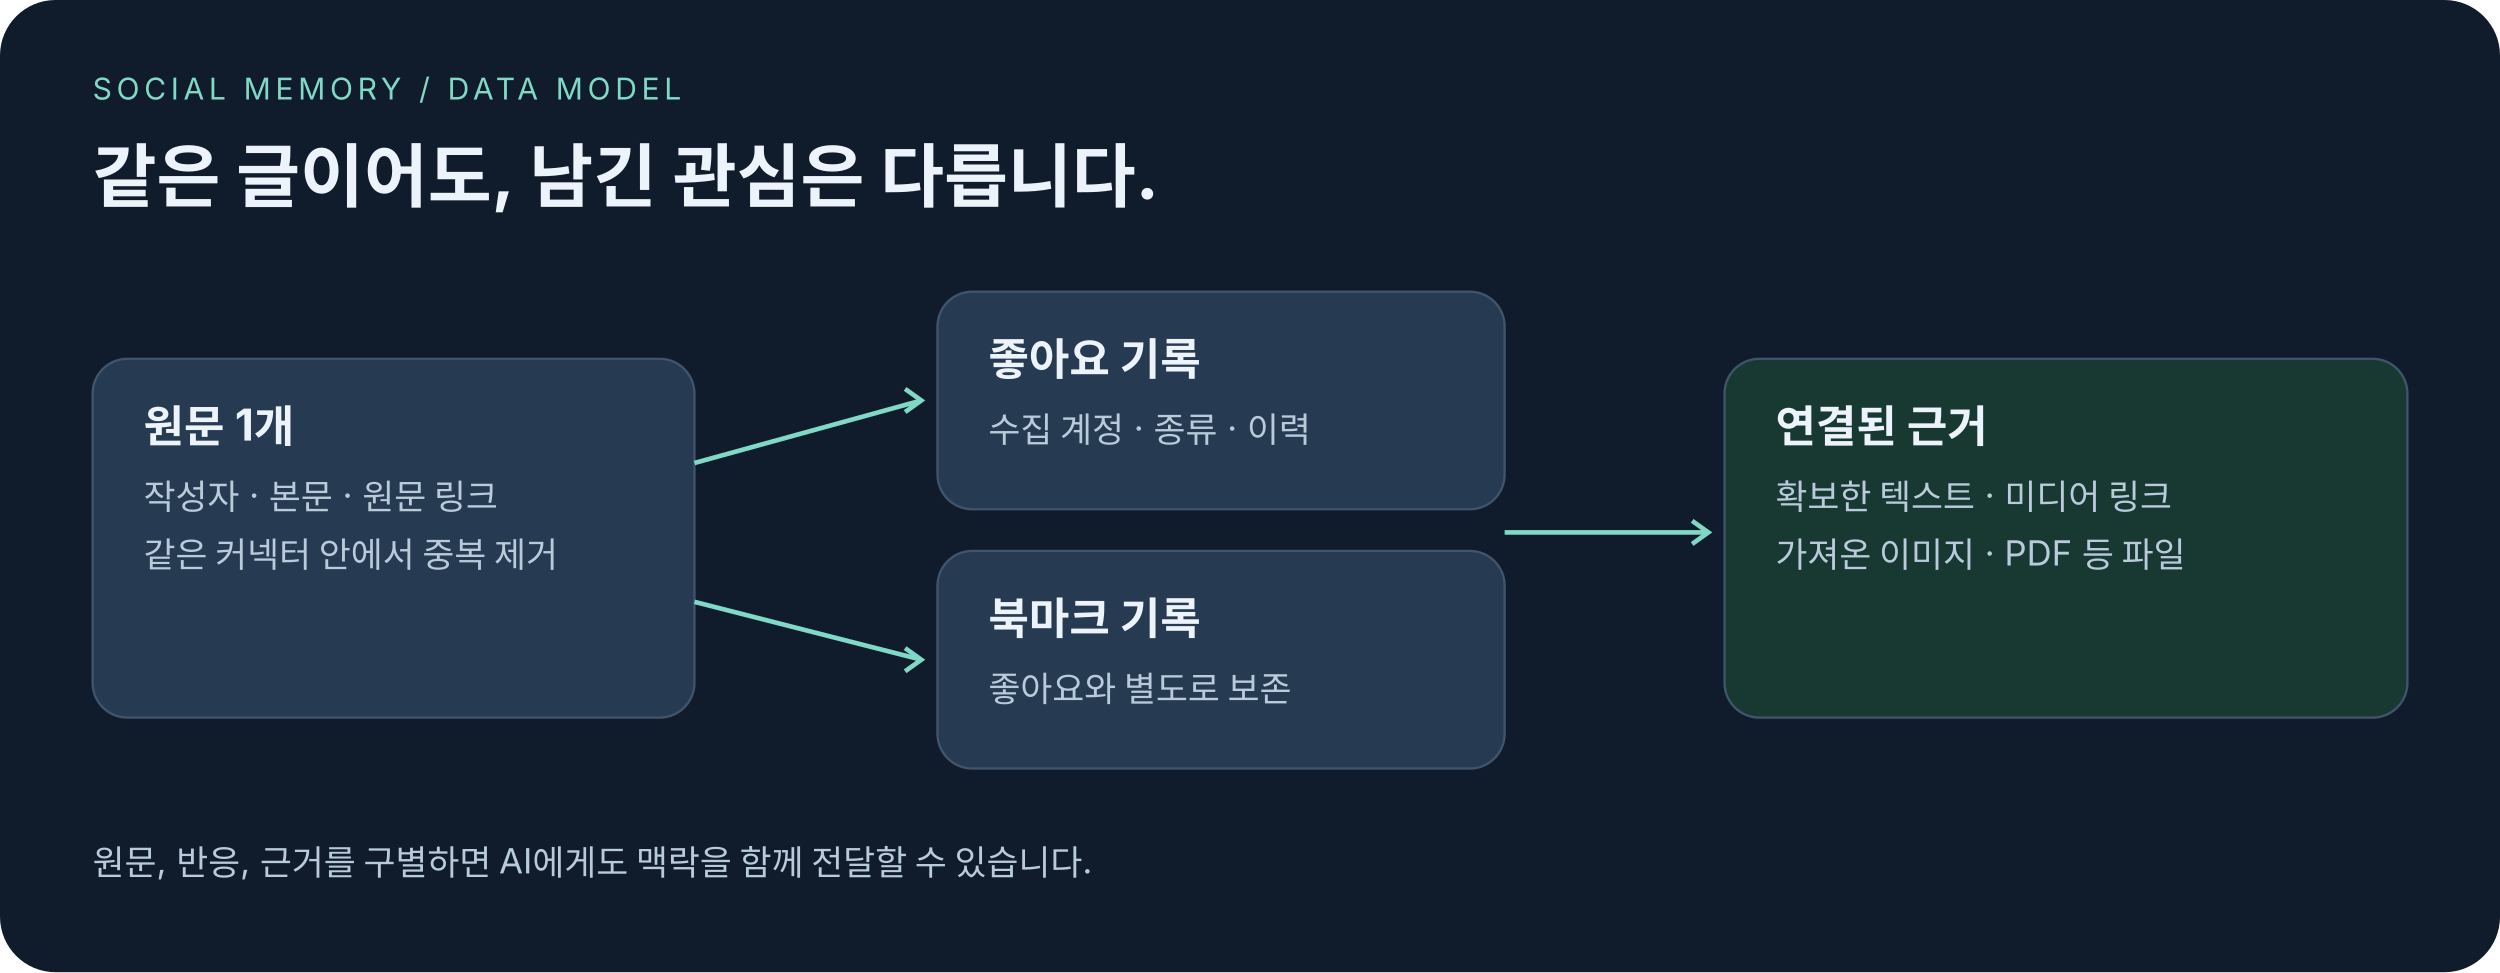
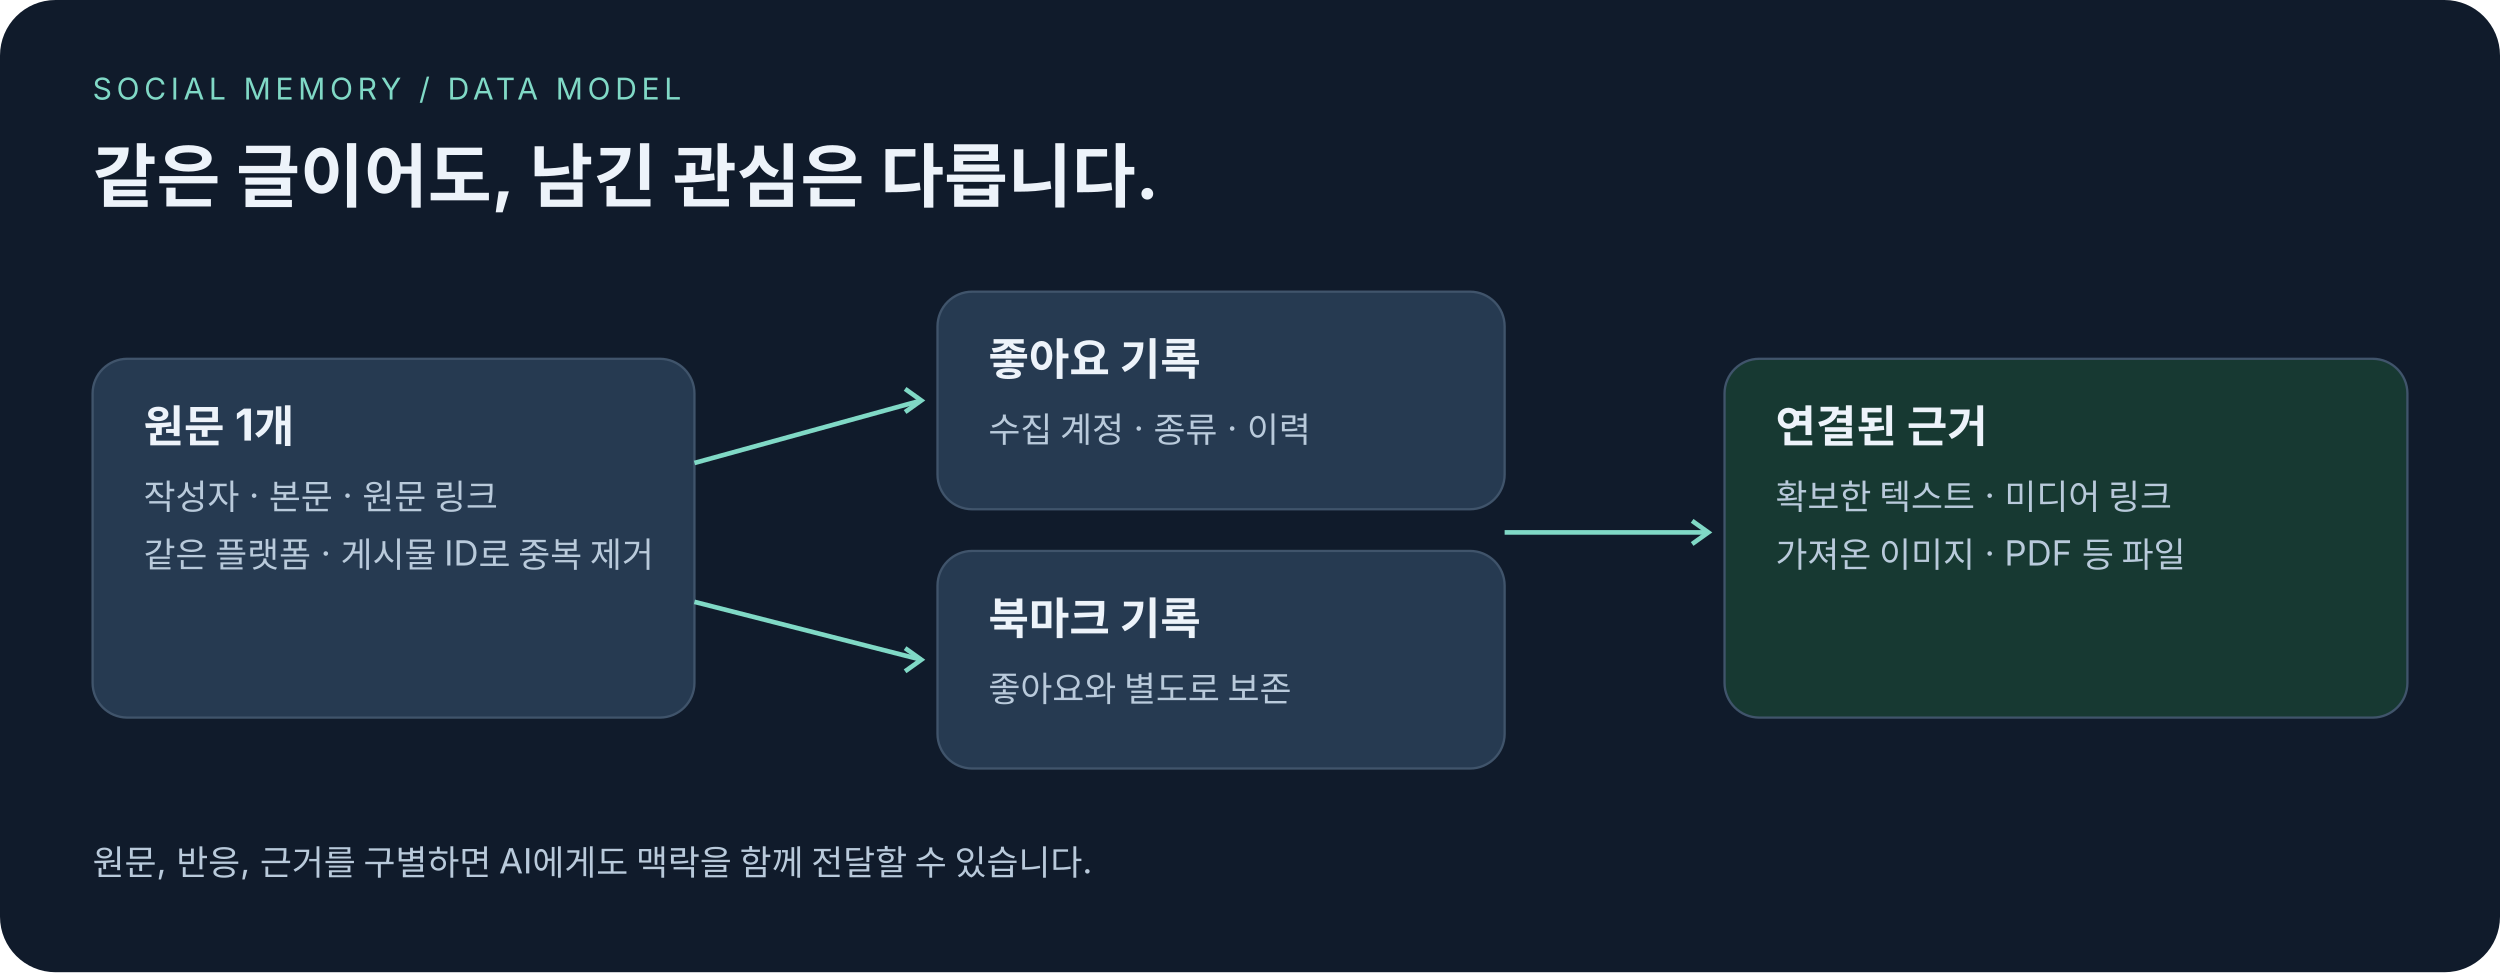
<svg xmlns="http://www.w3.org/2000/svg" width="1080" height="420" viewBox="0 0 1080 420" role="img" aria-labelledby="title desc">
  <rect width="1080" height="420" rx="24" fill="#101b2b" />
  <g font-family="system-ui, -apple-system, 'Segoe UI', sans-serif" fill="#edf3fa">
    <text x="40" y="43" fill="#80d9c6" font-size="13" letter-spacing="2">SOCIAL MEMORY / DATA MODEL</text>
    <text x="40" y="87" font-size="30" font-weight="700">같은 글이어도, 남긴 관심은 다릅니다.</text>
    <rect x="40" y="155" width="260" height="155" rx="15" fill="#263a51" stroke="#40546b" />
    <text x="62" y="191" font-size="19" font-weight="650">원문 1개</text>
    <text x="62" y="220" fill="#b9cadb" font-size="15">작성자 · 본문 · 원문 링크</text>
-     <text x="62" y="245" fill="#b9cadb" font-size="15">같은 커넥터 안에서 중복 제거</text>
+     <text x="62" y="245" fill="#b9cadb" font-size="15">같은 플랫폼 · 게시물 ID로 중복 제거</text>
    <rect x="405" y="126" width="245" height="94" rx="15" fill="#263a51" stroke="#40546b" />
    <text x="427" y="162" font-size="19" font-weight="650">좋아요 기록</text>
    <text x="427" y="191" fill="#b9cadb" font-size="15">수집 계정 · 종류 · 이력</text>
    <rect x="405" y="238" width="245" height="94" rx="15" fill="#263a51" stroke="#40546b" />
    <text x="427" y="274" font-size="19" font-weight="650">북마크 기록</text>
    <text x="427" y="303" fill="#b9cadb" font-size="15">좋아요와 별도로 보존</text>
    <path d="M300 200 L398 173" stroke="#80d9c6" stroke-width="2" fill="none" />
    <path d="M391 168 L398 173 L391 178" stroke="#80d9c6" stroke-width="2" fill="none" />
    <path d="M300 260 L398 285" stroke="#80d9c6" stroke-width="2" fill="none" />
    <path d="M391 280 L398 285 L391 290" stroke="#80d9c6" stroke-width="2" fill="none" />
    <rect x="745" y="155" width="295" height="155" rx="15" fill="#173932" stroke="#40546b" />
    <text x="767" y="191" font-size="19" font-weight="650">연결된 근거</text>
    <text x="767" y="220" fill="#b9cadb" font-size="15">확보한 텍스트 · 미디어 링크</text>
    <text x="767" y="245" fill="#b9cadb" font-size="15">가져온 이미지 · PDF 등 파일</text>
    <path d="M650 230 L738 230" stroke="#80d9c6" stroke-width="2" fill="none" />
    <path d="M731 225 L738 230 L731 235" stroke="#80d9c6" stroke-width="2" fill="none" />
    <text x="40" y="378" font-size="15" fill="#b9cadb">원문, 반응, 근거를 구별하면 AI에게도 맥락을 함께 전달할 수 있습니다.</text>
  </g>
</svg>
